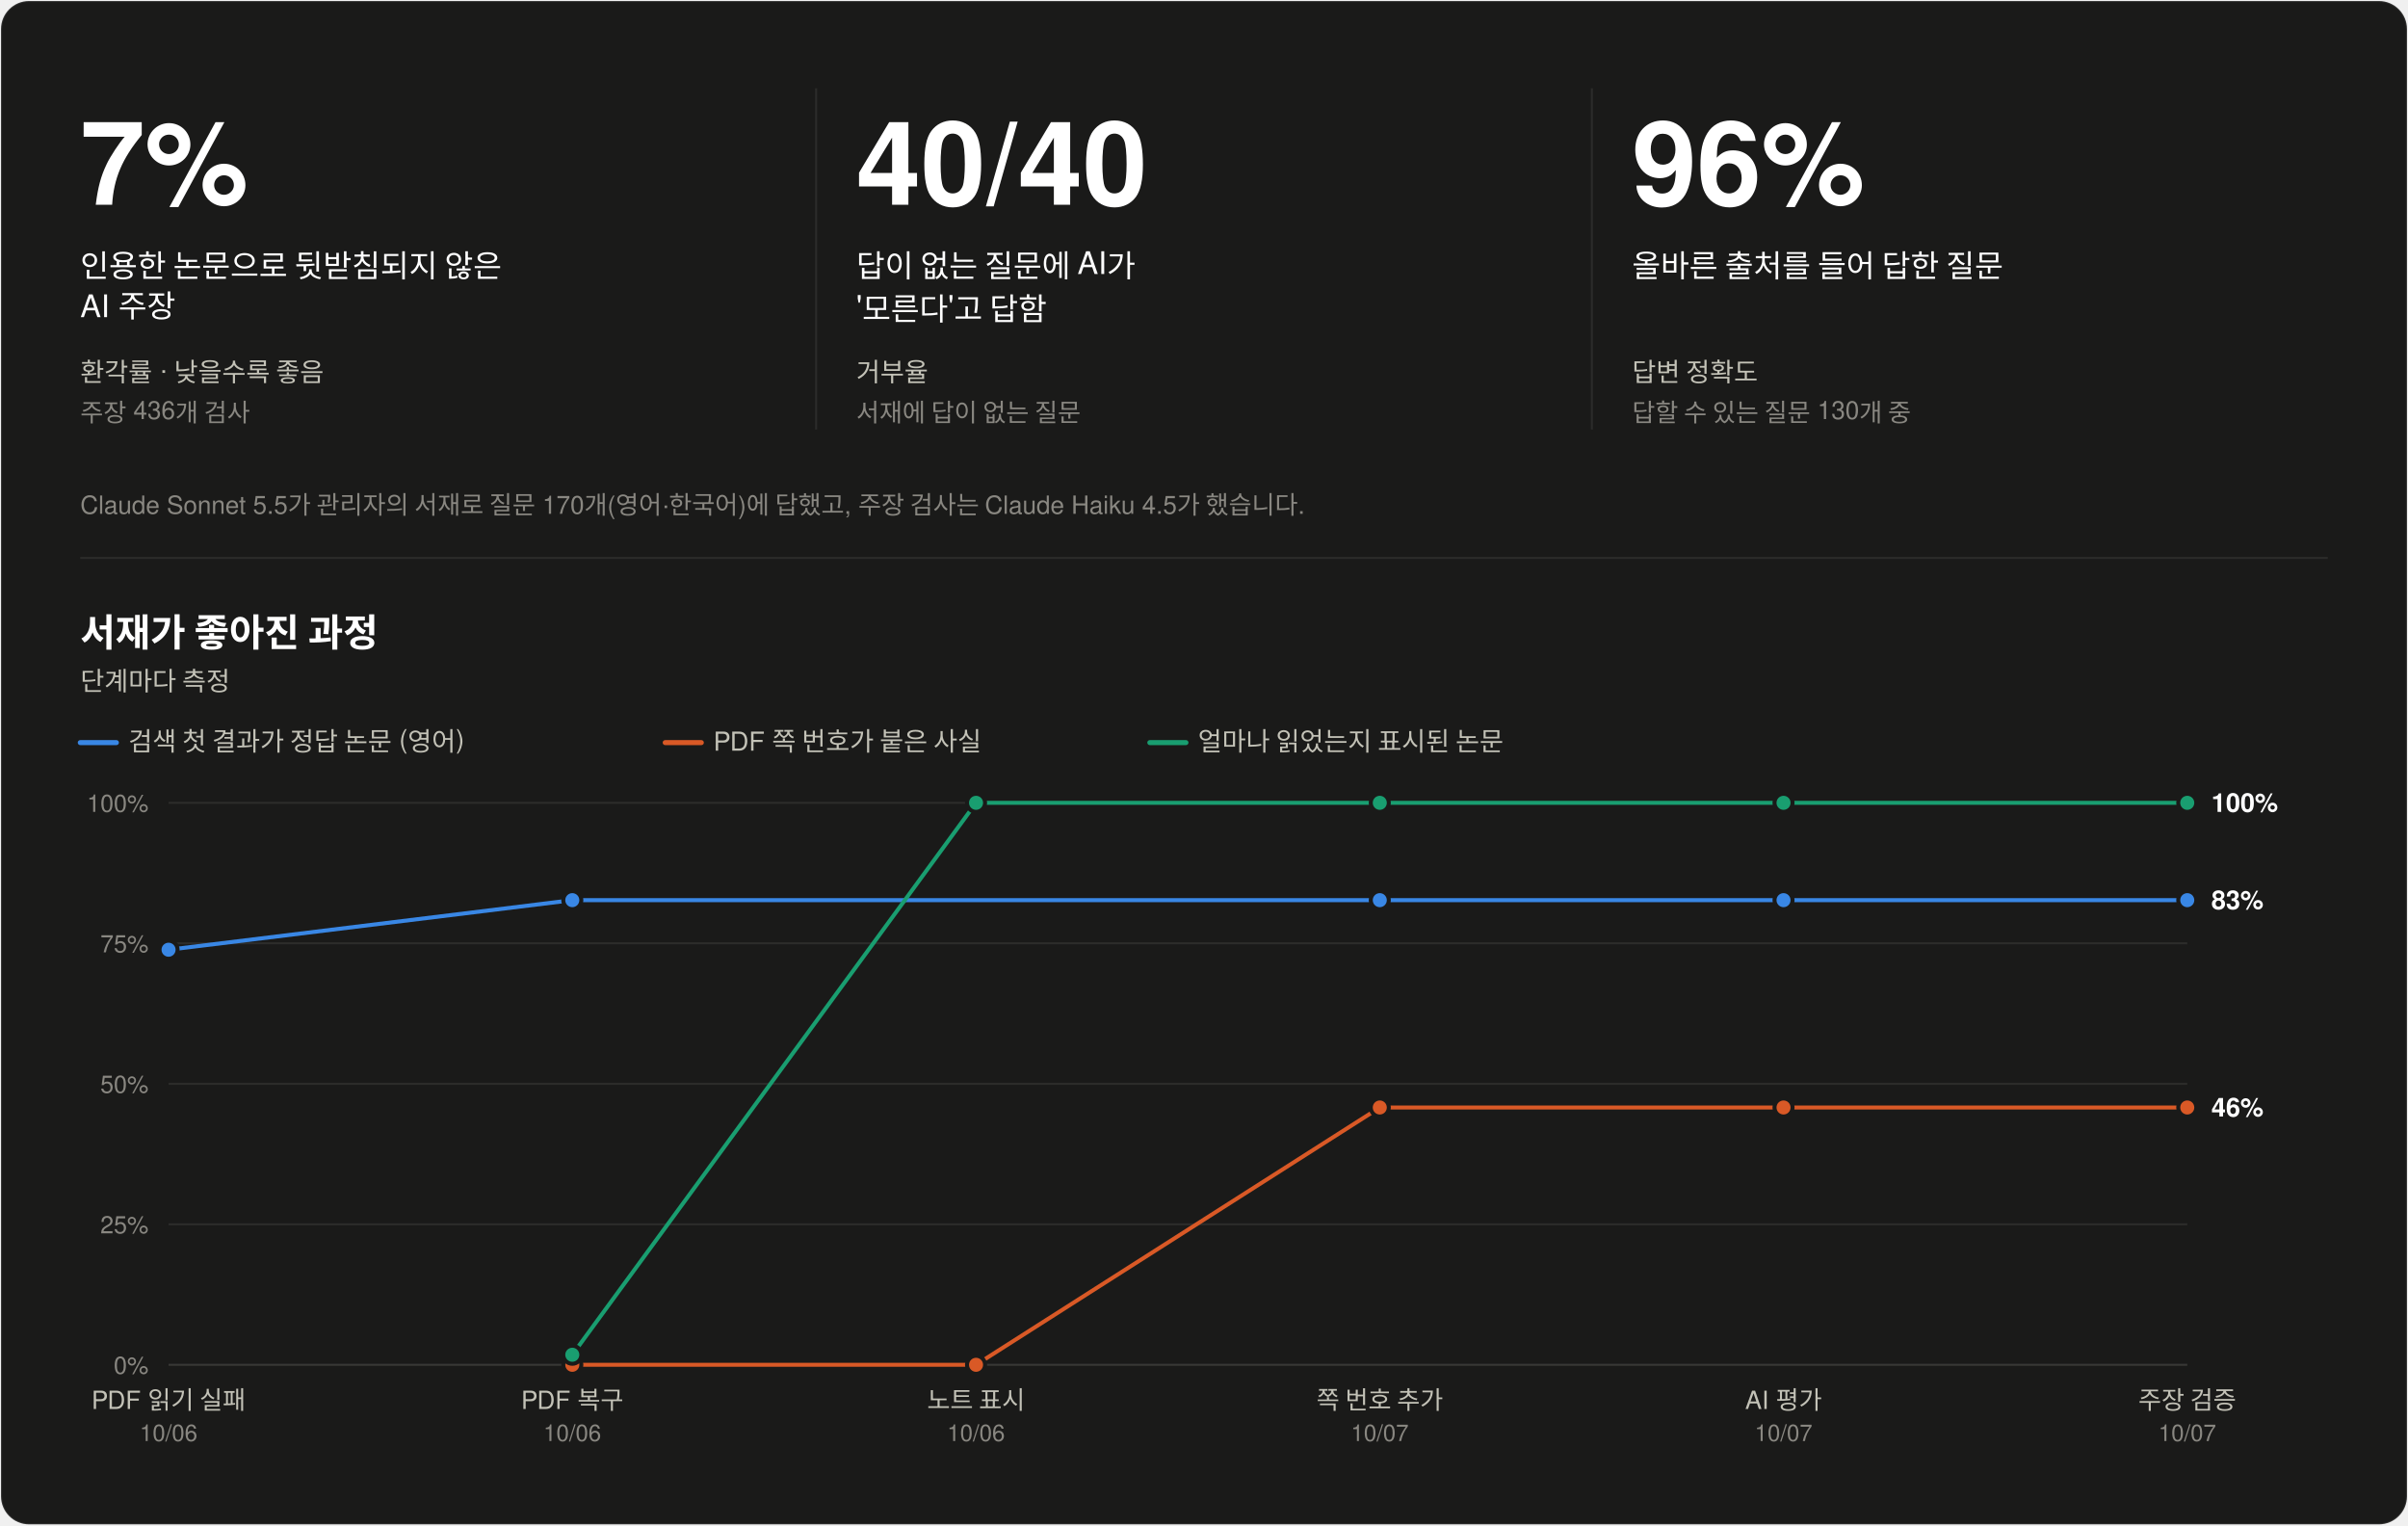
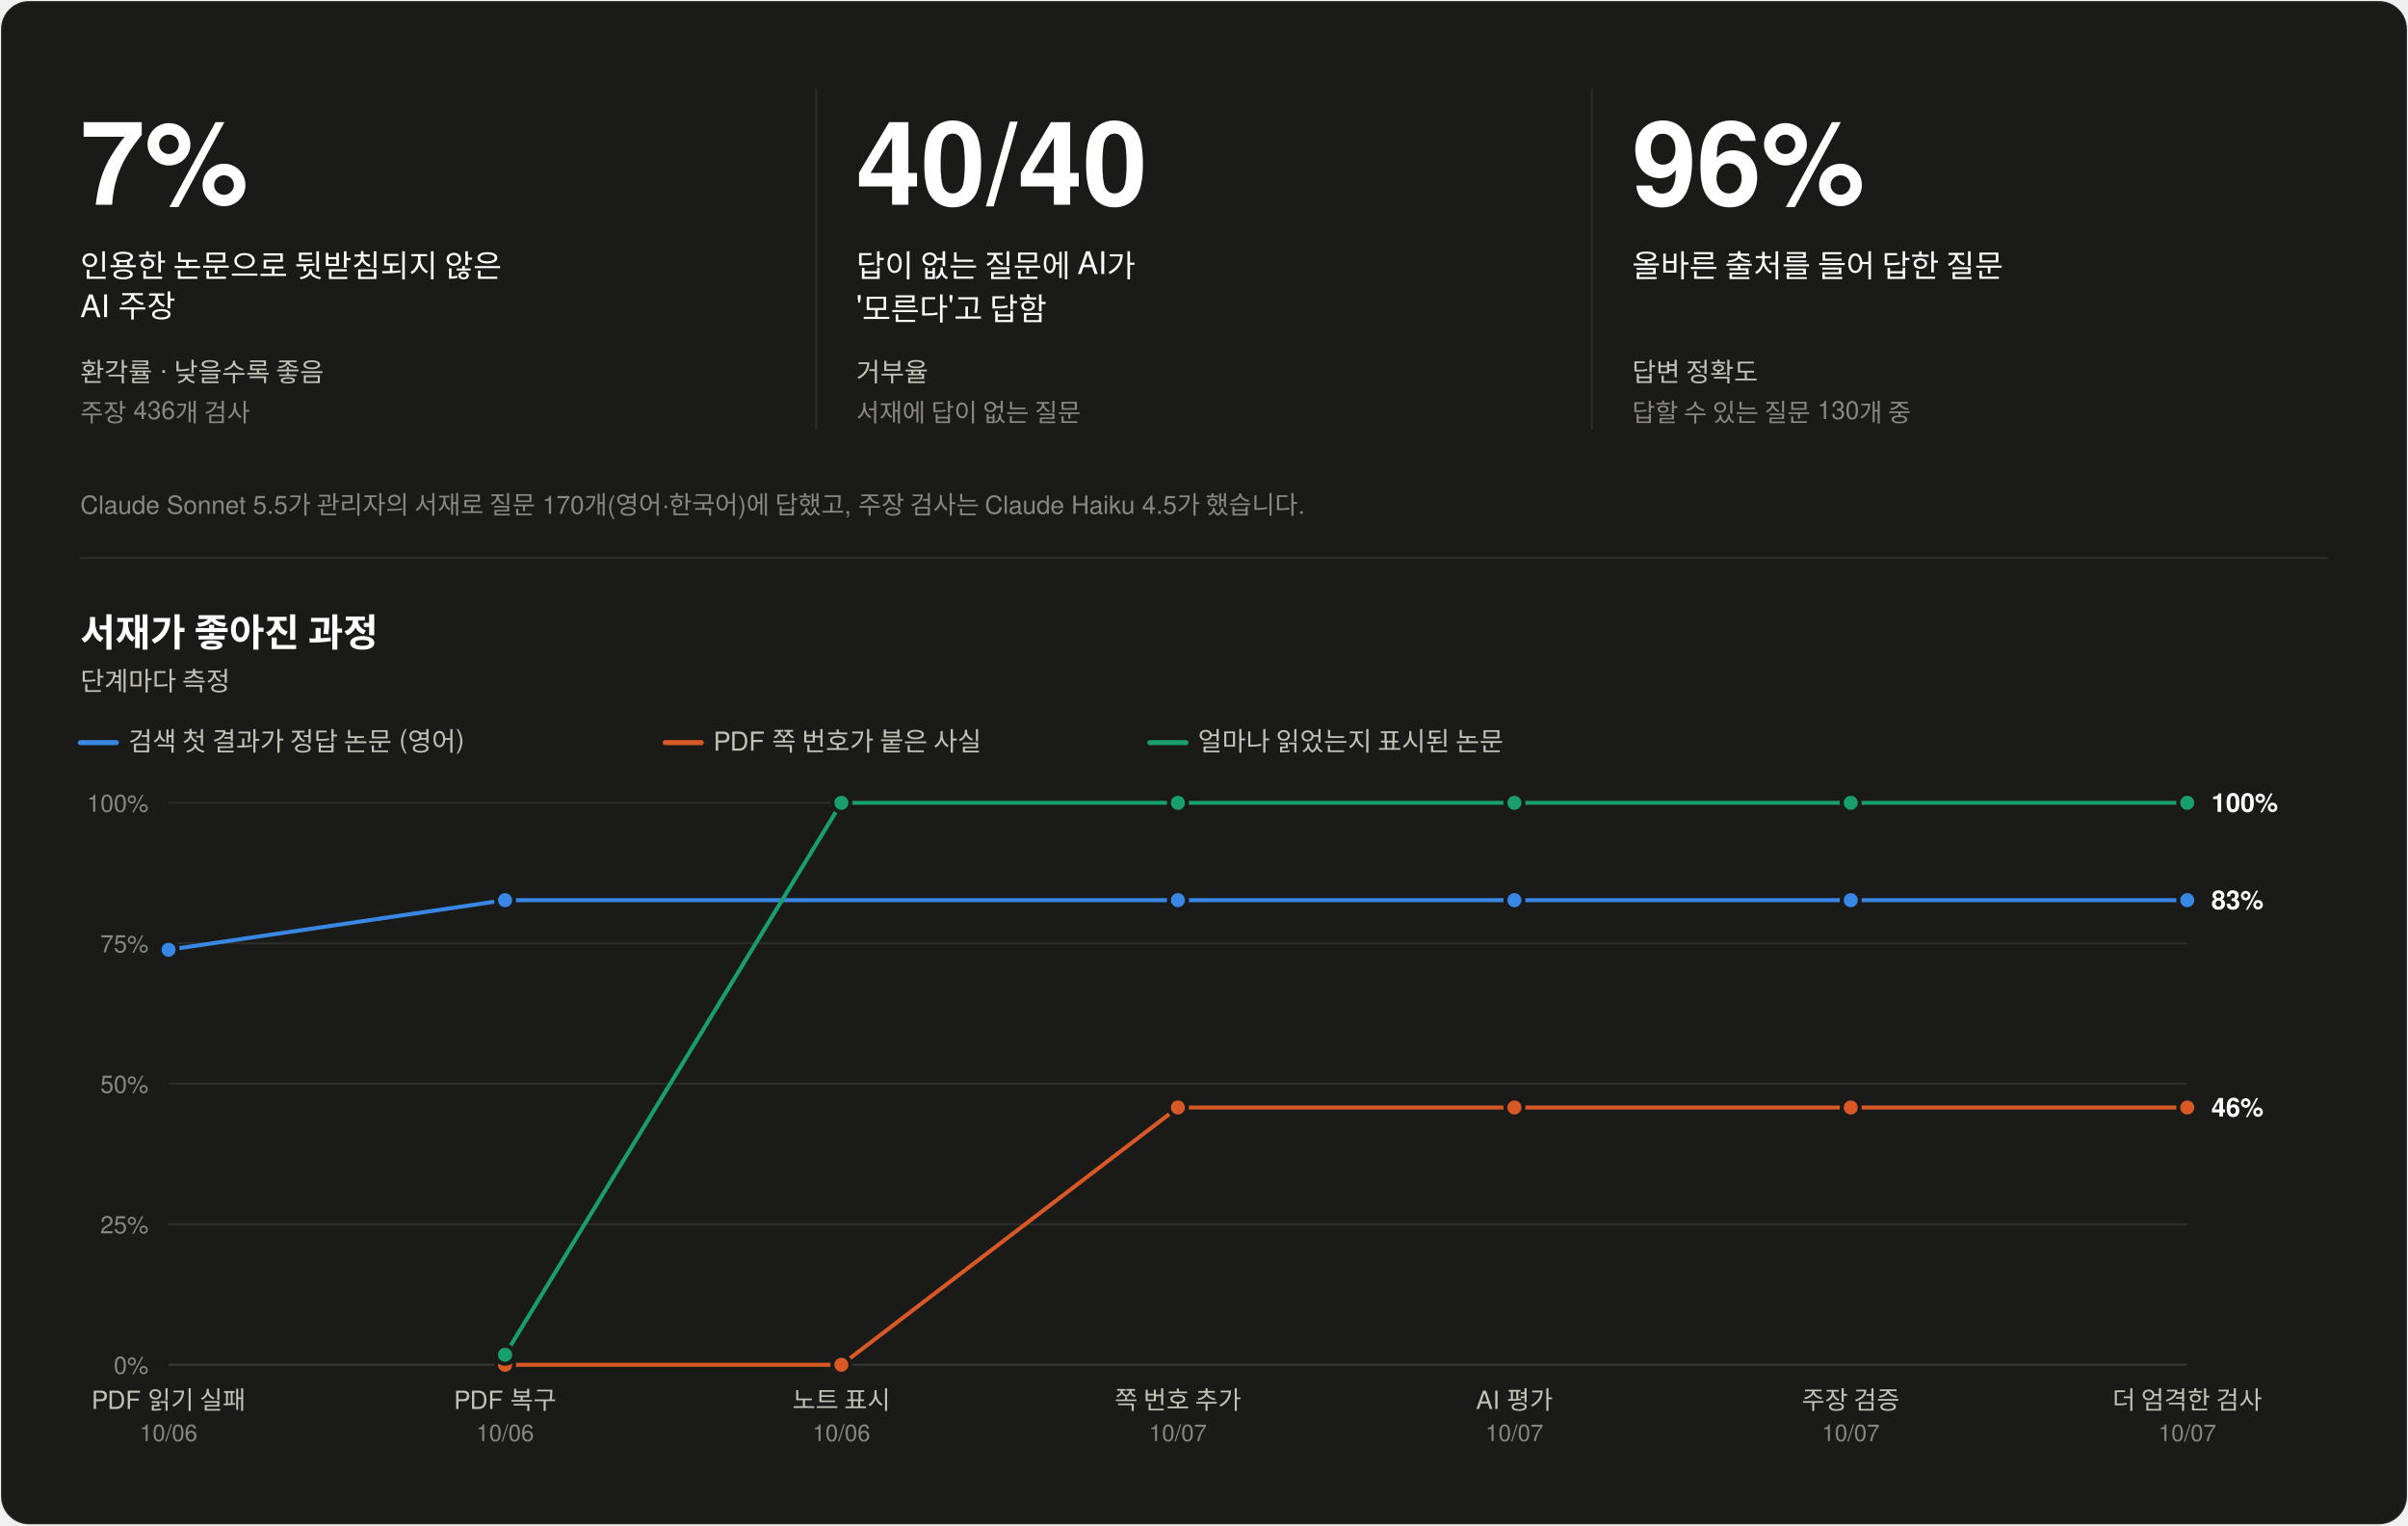
<svg xmlns="http://www.w3.org/2000/svg" viewBox="0 0 1200 760" width="1200" height="760" font-family="'Helvetica Neue', Helvetica, Arial, 'Apple SD Gothic Neo', 'Noto Sans KR', system-ui, sans-serif" role="img" aria-label="서재가 좋아진 과정">
  <rect x="0.5" y="0.5" width="1199" height="759" rx="14" fill="#1a1a19" stroke="rgba(255,255,255,0.10)" />
  <text x="40.0" y="102.0" font-size="58" font-weight="600" fill="#ffffff" text-anchor="start">7%</text>
  <text x="40.0" y="138.0" font-size="15.5" font-weight="500" fill="#ffffff" text-anchor="start">인용한 논문으로 뒷받침되지 않은</text>
  <text x="40.0" y="158.0" font-size="15.5" font-weight="500" fill="#ffffff" text-anchor="start">AI 주장</text>
  <text x="40.0" y="190.0" font-size="13" font-weight="400" fill="#c3c2b7" text-anchor="start">환각률 · 낮을수록 좋음</text>
  <text x="40.0" y="210.0" font-size="12.5" font-weight="400" fill="#898781" text-anchor="start">주장 436개 검사</text>
  <line x1="406.7" x2="406.7" y1="44" y2="214" stroke="#2c2c2a" stroke-width="1" />
  <text x="426.7" y="102.0" font-size="58" font-weight="600" fill="#ffffff" text-anchor="start">40/40</text>
  <text x="426.7" y="138.0" font-size="15.5" font-weight="500" fill="#ffffff" text-anchor="start">답이 없는 질문에 AI가</text>
  <text x="426.7" y="158.0" font-size="15.5" font-weight="500" fill="#ffffff" text-anchor="start">'모른다'고 답함</text>
  <text x="426.7" y="190.0" font-size="13" font-weight="400" fill="#c3c2b7" text-anchor="start">거부율</text>
  <text x="426.7" y="210.0" font-size="12.5" font-weight="400" fill="#898781" text-anchor="start">서재에 답이 없는 질문</text>
  <line x1="793.3" x2="793.3" y1="44" y2="214" stroke="#2c2c2a" stroke-width="1" />
  <text x="813.3" y="102.0" font-size="58" font-weight="600" fill="#ffffff" text-anchor="start">96%</text>
  <text x="813.3" y="138.0" font-size="15.5" font-weight="500" fill="#ffffff" text-anchor="start">올바른 출처를 들어 답한 질문</text>
  <text x="813.3" y="190.0" font-size="13" font-weight="400" fill="#c3c2b7" text-anchor="start">답변 정확도</text>
  <text x="813.3" y="210.0" font-size="12.5" font-weight="400" fill="#898781" text-anchor="start">답할 수 있는 질문 130개 중</text>
  <text x="40.0" y="256.0" font-size="12.5" font-weight="400" fill="#898781" text-anchor="start">Claude Sonnet 5.5가 관리자의 서재로 질문 170개(영어·한국어)에 답했고, 주장 검사는 Claude Haiku 4.5가 했습니다.</text>
  <line x1="40" x2="1160" y1="278" y2="278" stroke="#2c2c2a" stroke-width="1" />
  <text x="40.0" y="322.0" font-size="19" font-weight="600" fill="#ffffff" text-anchor="start">서재가 좋아진 과정</text>
  <text x="40.0" y="344.0" font-size="13" font-weight="400" fill="#c3c2b7" text-anchor="start">단계마다 측정</text>
  <line x1="40" y1="370" x2="58" y2="370" stroke="#3987e5" stroke-width="2.5" stroke-linecap="round" />
  <text x="64.0" y="374.0" font-size="13" font-weight="400" fill="#c3c2b7" text-anchor="start">검색 첫 결과가 정답 논문 (영어)</text>
  <line x1="331.5" y1="370" x2="349.5" y2="370" stroke="#d95926" stroke-width="2.5" stroke-linecap="round" />
  <text x="355.5" y="374.0" font-size="13" font-weight="400" fill="#c3c2b7" text-anchor="start">PDF 쪽 번호가 붙은 사실</text>
  <line x1="573.0" y1="370" x2="591.0" y2="370" stroke="#199e70" stroke-width="2.5" stroke-linecap="round" />
  <text x="597.0" y="374.0" font-size="13" font-weight="400" fill="#c3c2b7" text-anchor="start">얼마나 읽었는지 표시된 논문</text>
  <line x1="84" x2="1090" y1="680.0" y2="680.0" stroke="#383835" stroke-width="1" />
  <text x="74.0" y="684.5" font-size="12" font-weight="400" fill="#898781" text-anchor="end">0%</text>
  <line x1="84" x2="1090" y1="610.0" y2="610.0" stroke="#2c2c2a" stroke-width="1" />
  <text x="74.0" y="614.5" font-size="12" font-weight="400" fill="#898781" text-anchor="end">25%</text>
  <line x1="84" x2="1090" y1="540.0" y2="540.0" stroke="#2c2c2a" stroke-width="1" />
  <text x="74.0" y="544.5" font-size="12" font-weight="400" fill="#898781" text-anchor="end">50%</text>
  <line x1="84" x2="1090" y1="470.0" y2="470.0" stroke="#2c2c2a" stroke-width="1" />
  <text x="74.0" y="474.5" font-size="12" font-weight="400" fill="#898781" text-anchor="end">75%</text>
  <line x1="84" x2="1090" y1="400.0" y2="400.0" stroke="#2c2c2a" stroke-width="1" />
  <text x="74.0" y="404.5" font-size="12" font-weight="400" fill="#898781" text-anchor="end">100%</text>
  <text x="84.0" y="702.0" font-size="12.5" font-weight="400" fill="#c3c2b7" text-anchor="middle">PDF 읽기 실패</text>
  <text x="84.0" y="718.0" font-size="11.5" font-weight="400" fill="#898781" text-anchor="middle">10/06</text>
-   <text x="285.2" y="702.0" font-size="12.5" font-weight="400" fill="#c3c2b7" text-anchor="middle">PDF 복구</text>
-   <text x="285.2" y="718.0" font-size="11.5" font-weight="400" fill="#898781" text-anchor="middle">10/06</text>
-   <text x="486.4" y="702.0" font-size="12.5" font-weight="400" fill="#c3c2b7" text-anchor="middle">노트 표시</text>
-   <text x="486.4" y="718.0" font-size="11.5" font-weight="400" fill="#898781" text-anchor="middle">10/06</text>
-   <text x="687.6" y="702.0" font-size="12.5" font-weight="400" fill="#c3c2b7" text-anchor="middle">쪽 번호 추가</text>
-   <text x="687.6" y="718.0" font-size="11.5" font-weight="400" fill="#898781" text-anchor="middle">10/07</text>
-   <text x="888.8" y="702.0" font-size="12.5" font-weight="400" fill="#c3c2b7" text-anchor="middle">AI 평가</text>
-   <text x="888.8" y="718.0" font-size="11.5" font-weight="400" fill="#898781" text-anchor="middle">10/07</text>
-   <text x="1090.0" y="702.0" font-size="12.5" font-weight="400" fill="#c3c2b7" text-anchor="middle">주장 검증</text>
+   <text x="251.7" y="702.0" font-size="12.5" font-weight="400" fill="#c3c2b7" text-anchor="middle">PDF 복구</text>
+   <text x="251.7" y="718.0" font-size="11.5" font-weight="400" fill="#898781" text-anchor="middle">10/06</text>
+   <text x="419.3" y="702.0" font-size="12.5" font-weight="400" fill="#c3c2b7" text-anchor="middle">노트 표시</text>
+   <text x="419.3" y="718.0" font-size="11.5" font-weight="400" fill="#898781" text-anchor="middle">10/06</text>
+   <text x="587.0" y="702.0" font-size="12.5" font-weight="400" fill="#c3c2b7" text-anchor="middle">쪽 번호 추가</text>
+   <text x="587.0" y="718.0" font-size="11.5" font-weight="400" fill="#898781" text-anchor="middle">10/07</text>
+   <text x="754.7" y="702.0" font-size="12.5" font-weight="400" fill="#c3c2b7" text-anchor="middle">AI 평가</text>
+   <text x="754.7" y="718.0" font-size="11.5" font-weight="400" fill="#898781" text-anchor="middle">10/07</text>
+   <text x="922.3" y="702.0" font-size="12.5" font-weight="400" fill="#c3c2b7" text-anchor="middle">주장 검증</text>
+   <text x="922.3" y="718.0" font-size="11.5" font-weight="400" fill="#898781" text-anchor="middle">10/07</text>
+   <text x="1090.0" y="702.0" font-size="12.5" font-weight="400" fill="#c3c2b7" text-anchor="middle">더 엄격한 검사</text>
  <text x="1090.0" y="718.0" font-size="11.5" font-weight="400" fill="#898781" text-anchor="middle">10/07</text>
-   <polyline points="84.0,473.2 285.2,448.5 687.6,448.5 888.8,448.5 1090.0,448.5" fill="none" stroke="#3987e5" stroke-width="2" stroke-linejoin="round" stroke-linecap="round" />
+   <polyline points="84.0,473.2 251.7,448.5 587.0,448.5 754.7,448.5 922.3,448.5 1090.0,448.5" fill="none" stroke="#3987e5" stroke-width="2" stroke-linejoin="round" stroke-linecap="round" />
  <circle cx="84.0" cy="473.2" r="4.5" fill="#3987e5" stroke="#1a1a19" stroke-width="2" />
-   <circle cx="285.2" cy="448.5" r="4.5" fill="#3987e5" stroke="#1a1a19" stroke-width="2" />
-   <circle cx="687.6" cy="448.5" r="4.5" fill="#3987e5" stroke="#1a1a19" stroke-width="2" />
-   <circle cx="888.8" cy="448.5" r="4.5" fill="#3987e5" stroke="#1a1a19" stroke-width="2" />
+   <circle cx="251.7" cy="448.5" r="4.5" fill="#3987e5" stroke="#1a1a19" stroke-width="2" />
+   <circle cx="587.0" cy="448.5" r="4.5" fill="#3987e5" stroke="#1a1a19" stroke-width="2" />
+   <circle cx="754.7" cy="448.5" r="4.5" fill="#3987e5" stroke="#1a1a19" stroke-width="2" />
+   <circle cx="922.3" cy="448.5" r="4.5" fill="#3987e5" stroke="#1a1a19" stroke-width="2" />
  <circle cx="1090.0" cy="448.5" r="4.5" fill="#3987e5" stroke="#1a1a19" stroke-width="2" />
  <text x="1102.0" y="453.0" font-size="13" font-weight="600" fill="#ffffff" text-anchor="start">83%</text>
-   <polyline points="285.2,680.0 486.4,680.0 687.6,551.8 888.8,551.8 1090.0,551.8" fill="none" stroke="#d95926" stroke-width="2" stroke-linejoin="round" stroke-linecap="round" />
-   <circle cx="285.2" cy="680.0" r="4.5" fill="#d95926" stroke="#1a1a19" stroke-width="2" />
-   <circle cx="486.4" cy="680.0" r="4.5" fill="#d95926" stroke="#1a1a19" stroke-width="2" />
-   <circle cx="687.6" cy="551.8" r="4.5" fill="#d95926" stroke="#1a1a19" stroke-width="2" />
-   <circle cx="888.8" cy="551.8" r="4.5" fill="#d95926" stroke="#1a1a19" stroke-width="2" />
+   <polyline points="251.7,680.0 419.3,680.0 587.0,551.8 754.7,551.8 922.3,551.8 1090.0,551.8" fill="none" stroke="#d95926" stroke-width="2" stroke-linejoin="round" stroke-linecap="round" />
+   <circle cx="251.7" cy="680.0" r="4.5" fill="#d95926" stroke="#1a1a19" stroke-width="2" />
+   <circle cx="419.3" cy="680.0" r="4.5" fill="#d95926" stroke="#1a1a19" stroke-width="2" />
+   <circle cx="587.0" cy="551.8" r="4.5" fill="#d95926" stroke="#1a1a19" stroke-width="2" />
+   <circle cx="754.7" cy="551.8" r="4.5" fill="#d95926" stroke="#1a1a19" stroke-width="2" />
+   <circle cx="922.3" cy="551.8" r="4.5" fill="#d95926" stroke="#1a1a19" stroke-width="2" />
  <circle cx="1090.0" cy="551.8" r="4.5" fill="#d95926" stroke="#1a1a19" stroke-width="2" />
  <text x="1102.0" y="556.3" font-size="13" font-weight="600" fill="#ffffff" text-anchor="start">46%</text>
-   <polyline points="285.2,675.0 486.4,400.0 687.6,400.0 888.8,400.0 1090.0,400.0" fill="none" stroke="#199e70" stroke-width="2" stroke-linejoin="round" stroke-linecap="round" />
-   <circle cx="285.2" cy="675.0" r="4.5" fill="#199e70" stroke="#1a1a19" stroke-width="2" />
-   <circle cx="486.4" cy="400.0" r="4.5" fill="#199e70" stroke="#1a1a19" stroke-width="2" />
-   <circle cx="687.6" cy="400.0" r="4.5" fill="#199e70" stroke="#1a1a19" stroke-width="2" />
-   <circle cx="888.8" cy="400.0" r="4.5" fill="#199e70" stroke="#1a1a19" stroke-width="2" />
+   <polyline points="251.7,675.0 419.3,400.0 587.0,400.0 754.7,400.0 922.3,400.0 1090.0,400.0" fill="none" stroke="#199e70" stroke-width="2" stroke-linejoin="round" stroke-linecap="round" />
+   <circle cx="251.7" cy="675.0" r="4.5" fill="#199e70" stroke="#1a1a19" stroke-width="2" />
+   <circle cx="419.3" cy="400.0" r="4.5" fill="#199e70" stroke="#1a1a19" stroke-width="2" />
+   <circle cx="587.0" cy="400.0" r="4.5" fill="#199e70" stroke="#1a1a19" stroke-width="2" />
+   <circle cx="754.7" cy="400.0" r="4.5" fill="#199e70" stroke="#1a1a19" stroke-width="2" />
+   <circle cx="922.3" cy="400.0" r="4.5" fill="#199e70" stroke="#1a1a19" stroke-width="2" />
  <circle cx="1090.0" cy="400.0" r="4.5" fill="#199e70" stroke="#1a1a19" stroke-width="2" />
  <text x="1102.0" y="404.5" font-size="13" font-weight="600" fill="#ffffff" text-anchor="start">100%</text>
</svg>
